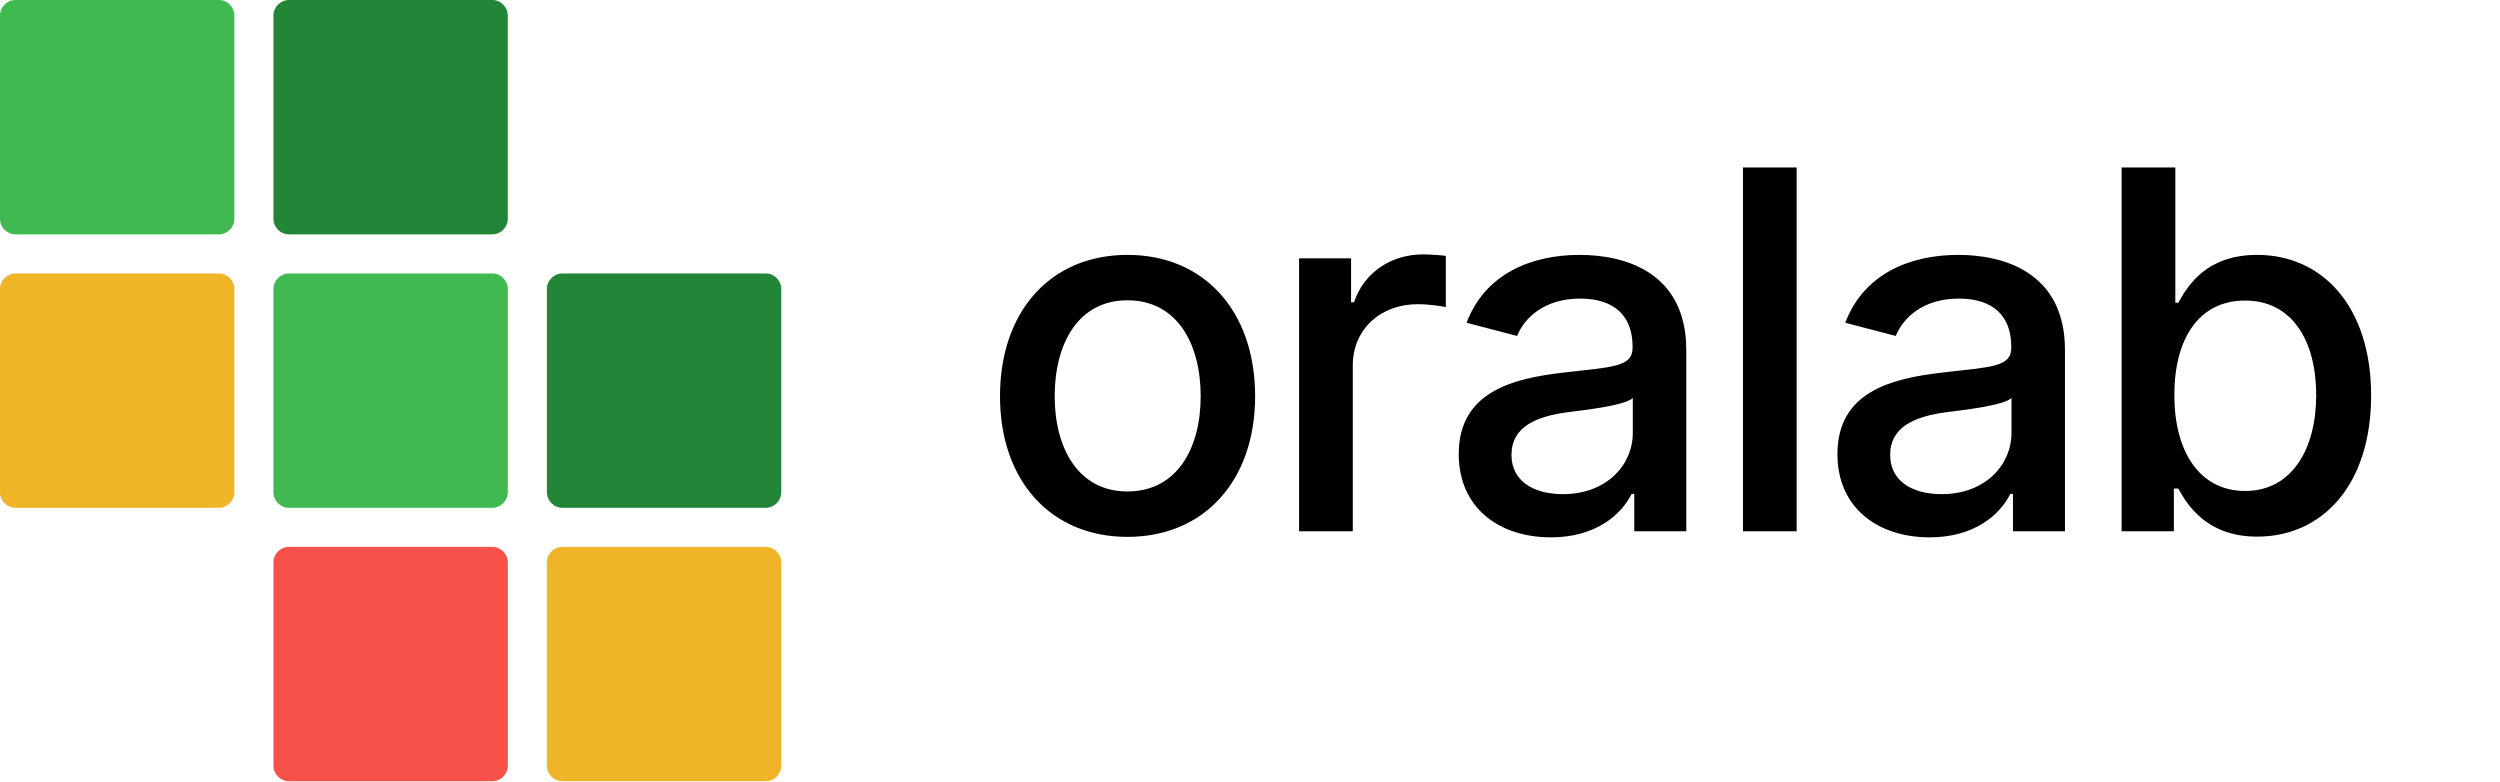
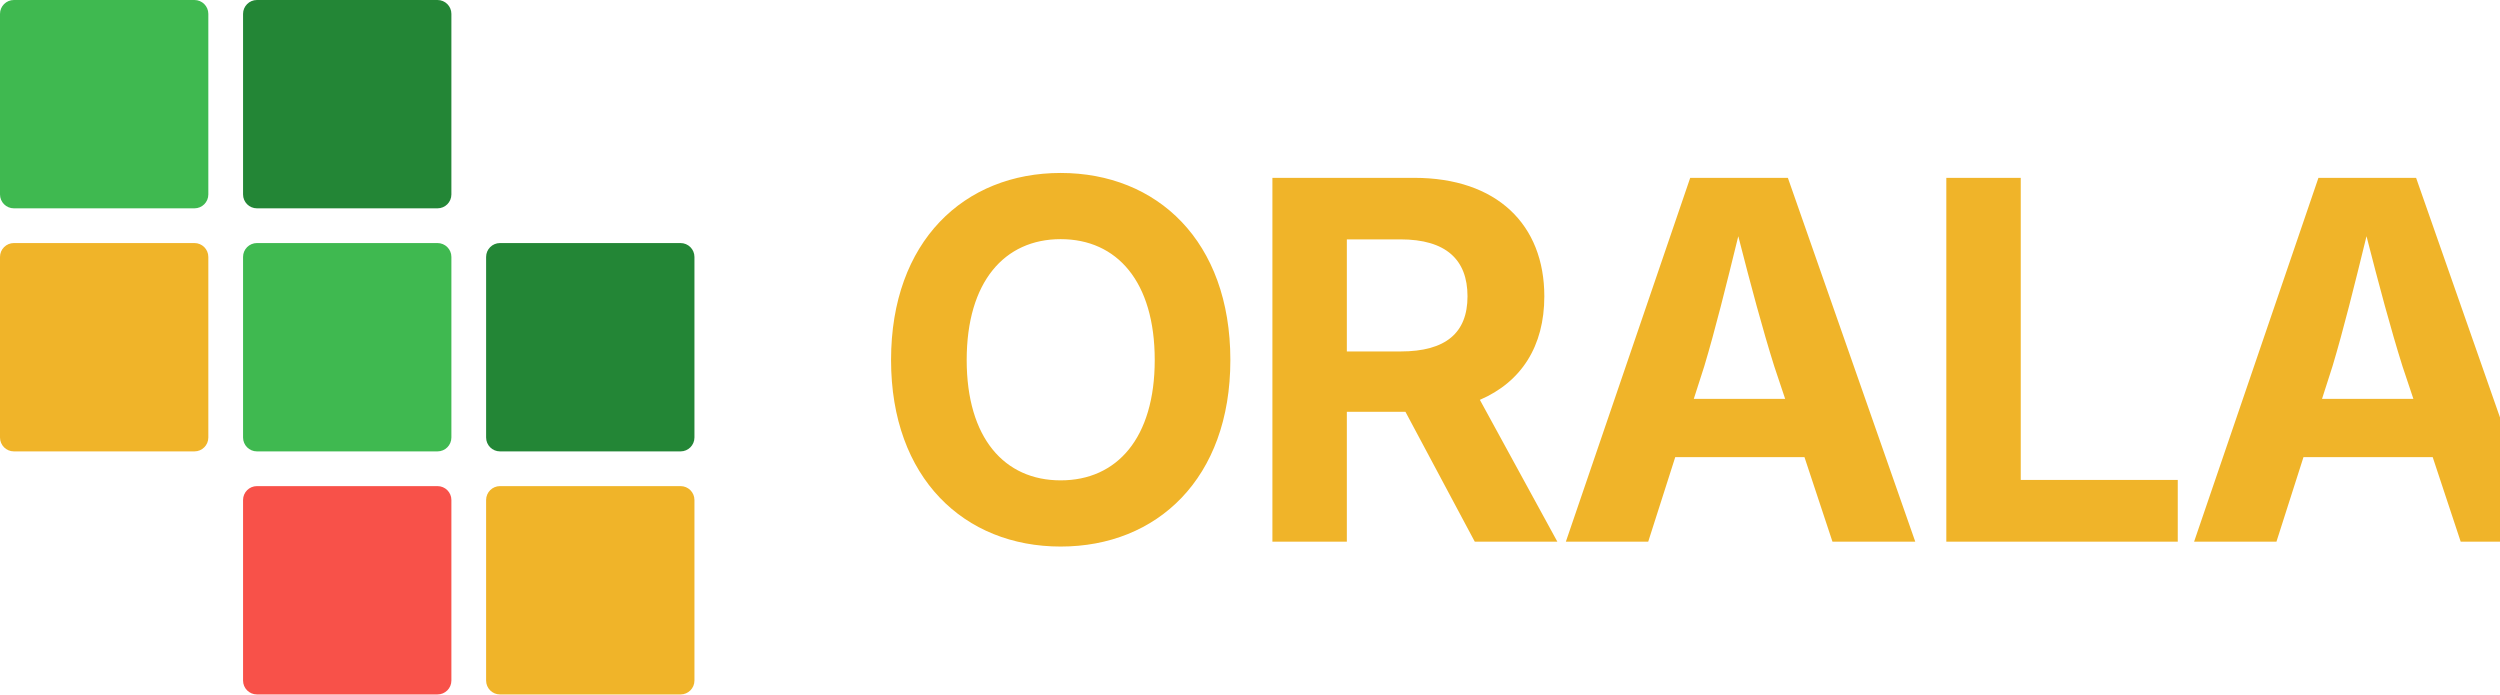
- <svg xmlns="http://www.w3.org/2000/svg" viewBox="0 0 320 100" role="img" aria-label="oralab">
+ <svg xmlns="http://www.w3.org/2000/svg" viewBox="0 0 360 100" role="img" aria-label="ORALAB">
  <g>
    <rect x="0" y="0" width="30" height="30" rx="2" fill="#3fb950" />
    <rect x="35" y="0" width="30" height="30" rx="2" fill="#238636" />
    <rect x="0" y="35" width="30" height="30" rx="2" fill="#f0b429" />
    <rect x="35" y="35" width="30" height="30" rx="2" fill="#3fb950" />
    <rect x="70" y="35" width="30" height="30" rx="2" fill="#238636" />
    <rect x="35" y="70" width="30" height="30" rx="2" fill="#f85149" />
    <rect x="70" y="70" width="30" height="30" rx="2" fill="#f0b429" />
  </g>
-   <text x="125" y="68" font-family="-apple-system, BlinkMacSystemFont, 'Segoe UI', Inter, Roboto, sans-serif" font-size="64" font-weight="500" letter-spacing="-2" fill="currentColor">oralab</text>
+   <text x="125" y="78" font-family="-apple-system, BlinkMacSystemFont, 'Segoe UI', Inter, Roboto, sans-serif" font-size="72" font-weight="700" letter-spacing="-2" fill="#f0b429">ORALAB</text>
</svg>
